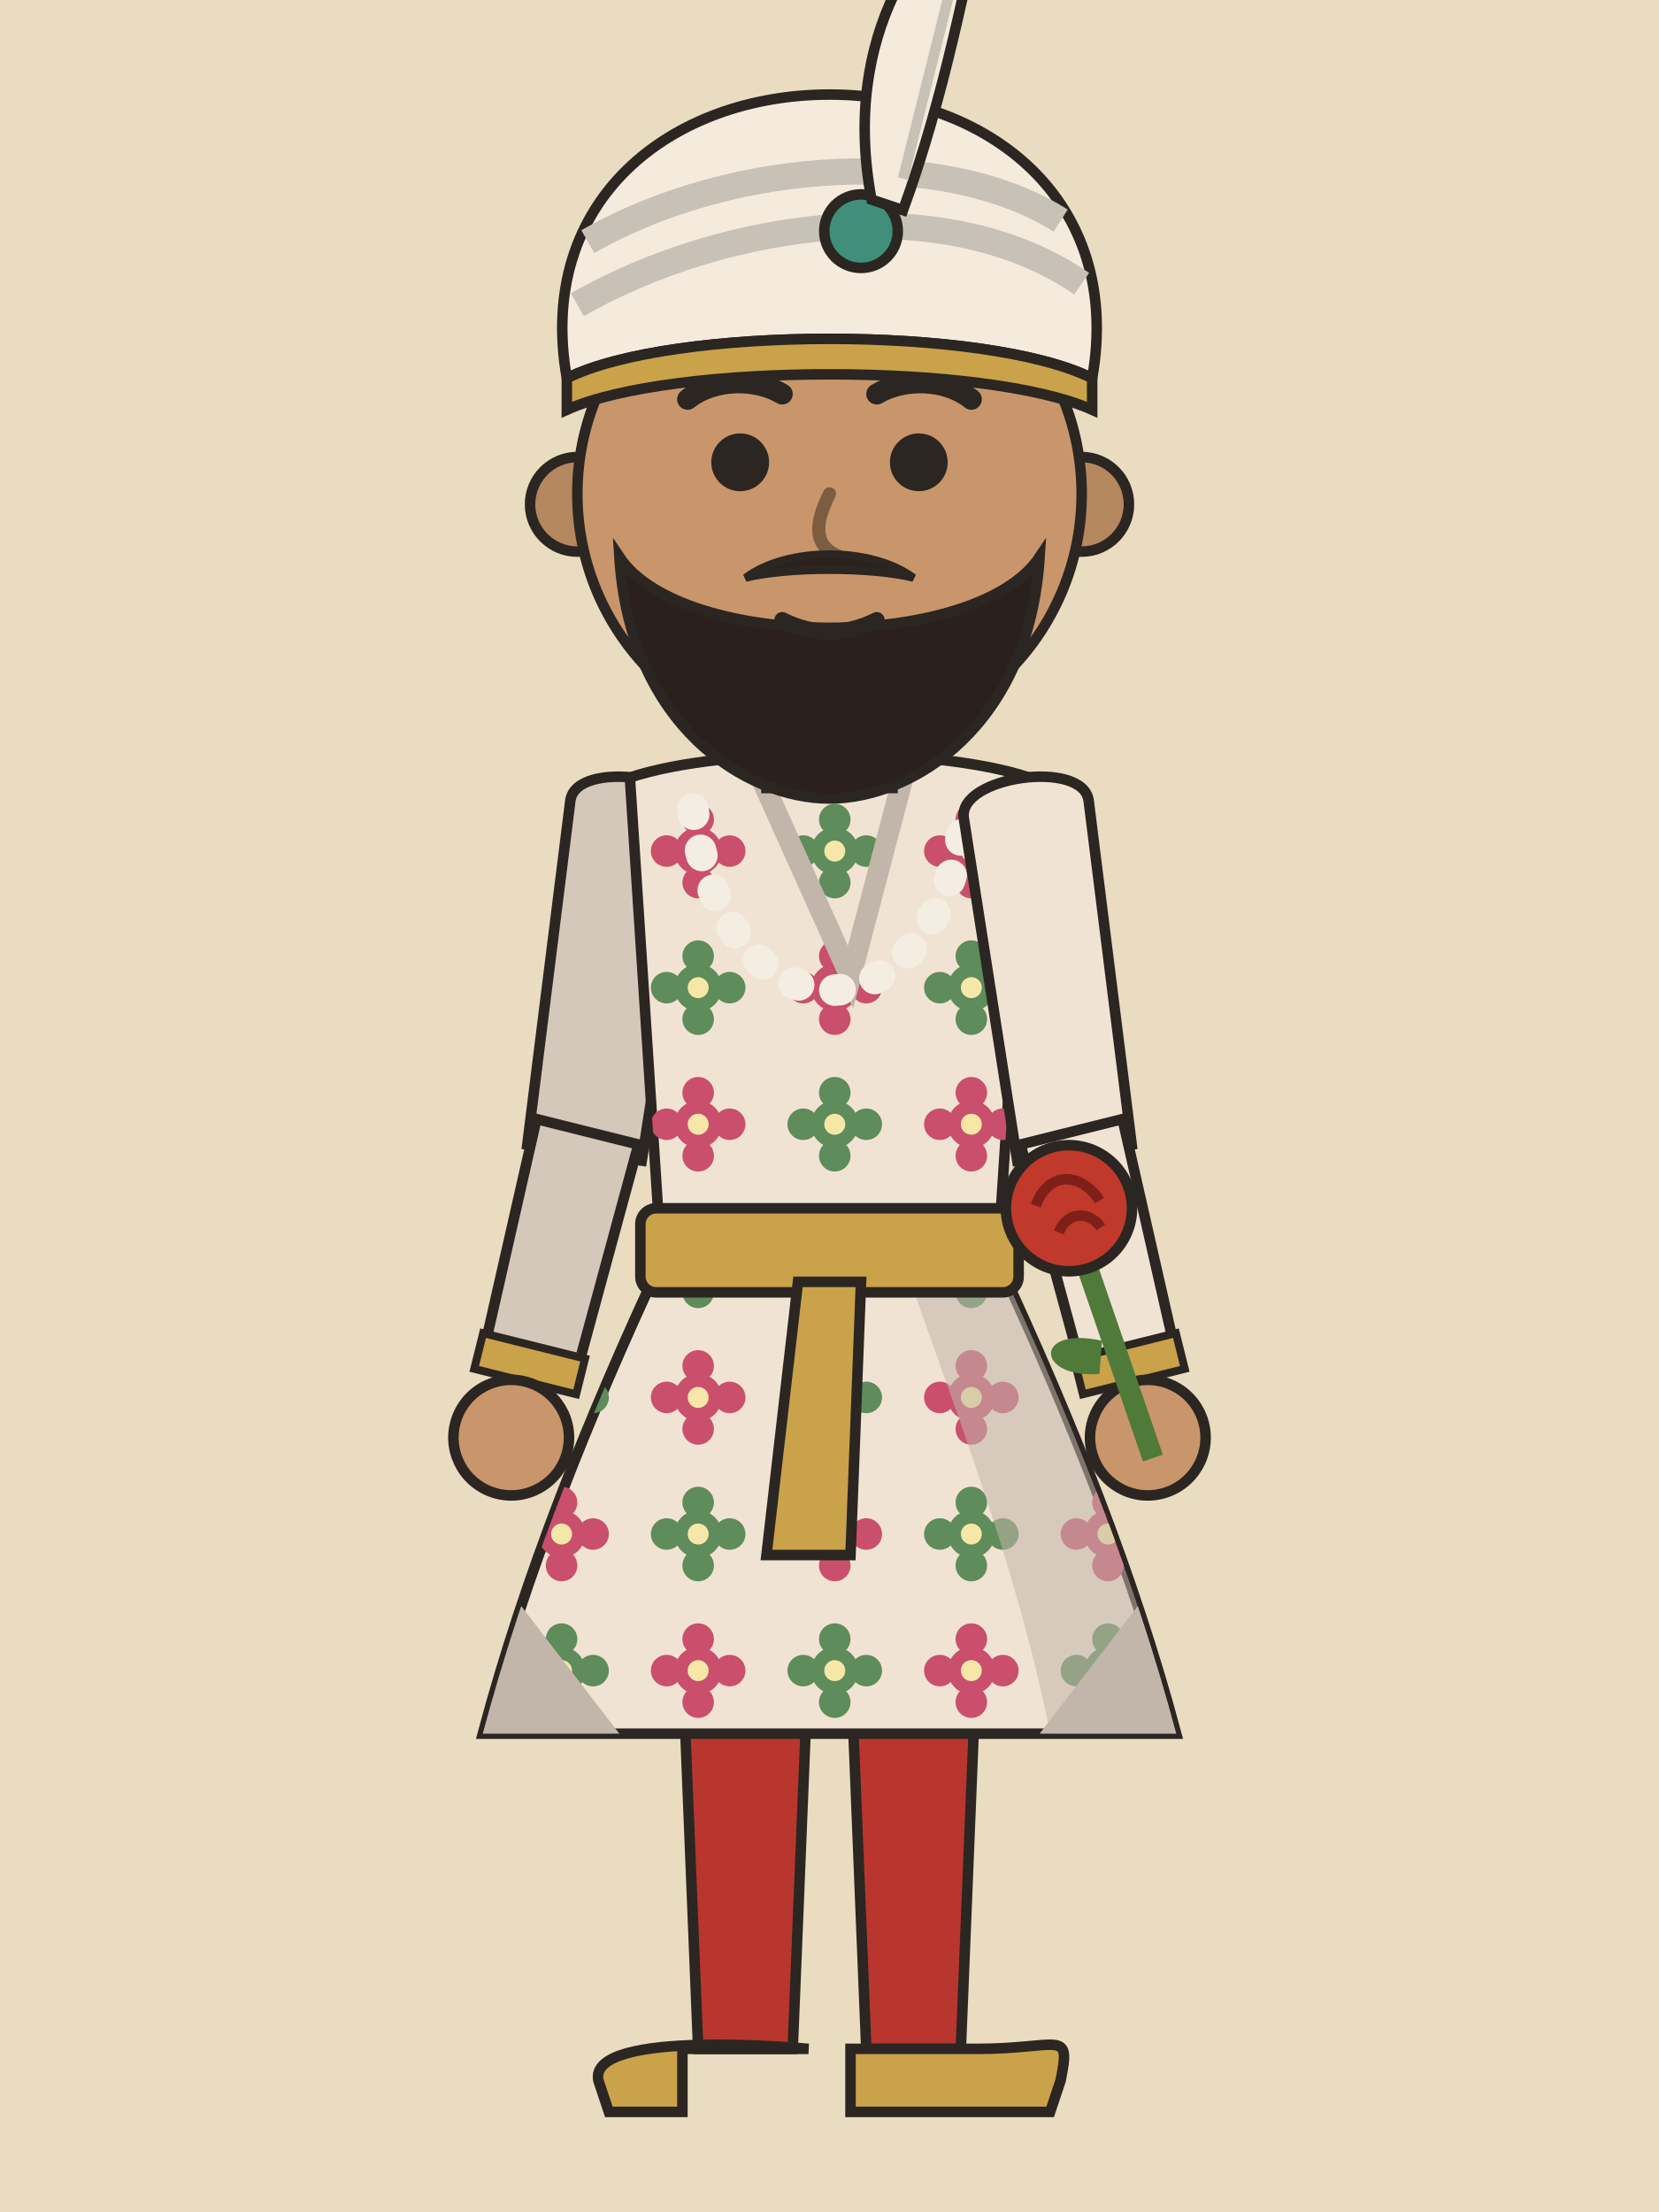
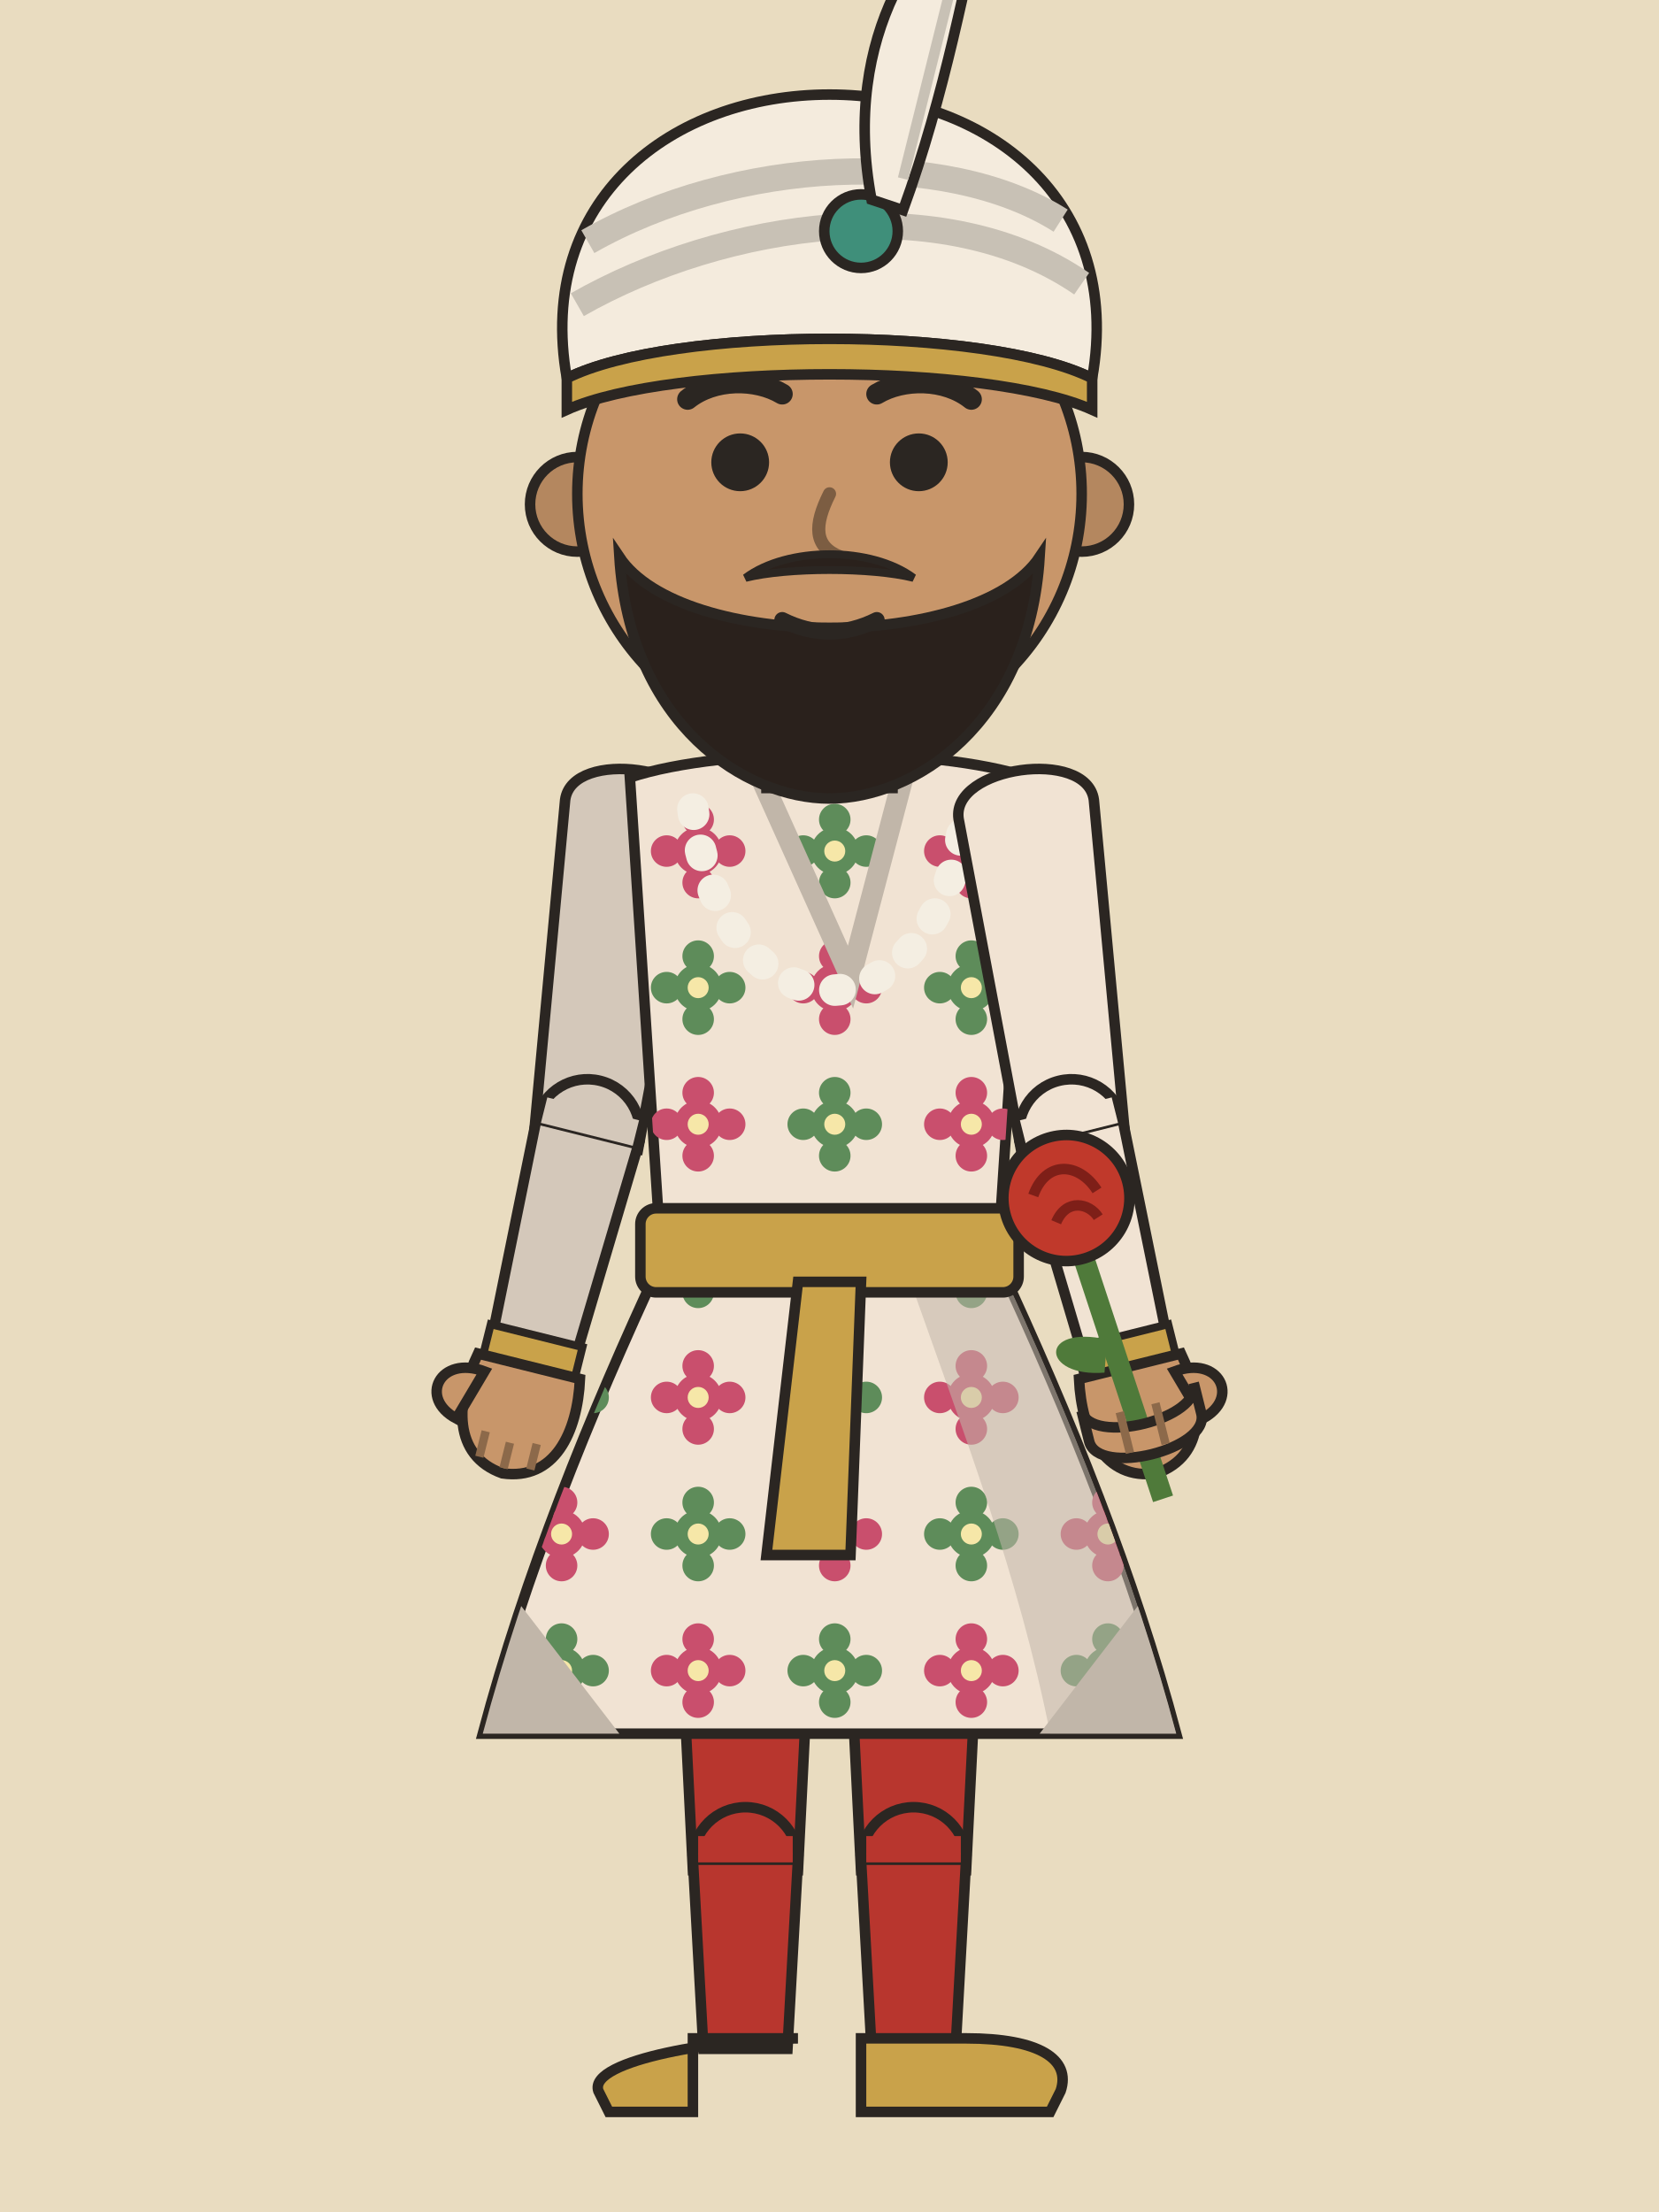
<svg xmlns="http://www.w3.org/2000/svg" viewBox="0 0 600 800" width="600" height="800">
  <rect width="600" height="800" fill="#E9DCC0" />
  <g id="muhammadShah-root" transform="translate(300,760) scale(1.9,1.9)">
    <g id="muhammadShah-walk" transform="translate(0,0)">
      <g transform="scale(1)">
        <g transform="translate(-16,-84)">
          <g id="muhammadShah-legL" transform="rotate(0)">
-             <path d="M-12,0 L12,0 L9,74 L-9,74Z" fill="#B8362E" stroke="#2B2622" stroke-width="2" />
-             <path d="M-12,74 L12,74 C12,74 -30,70 -28,80 L-26,86 L-12,86Z" fill="#C9A24A" stroke="#2B2622" stroke-width="2" />
+             <path d="M-12,0 L12,0 L10,40 L-10,40Z" fill="#B8362E" stroke="#2B2622" stroke-width="2" />
+             <g transform="translate(0,38)">
+               <g id="muhammadShah-legL-lower" transform="rotate(0)">
+                 <circle r="10" fill="#B8362E" stroke="#2B2622" stroke-width="2" />
+                 <path d="M-10,0 L10,0 L8,36 L-8,36Z" fill="#B8362E" stroke="#2B2622" stroke-width="2" />
+                 <path d="M-9,-2 L9,-2" stroke="#B8362E" stroke-width="5" />
+                 <path d="M-10,34 L10,34 C-4,34 -30,38 -28,44 L-26,48 L-10,48Z" fill="#C9A24A" stroke="#2B2622" stroke-width="2" />
+               </g>
+             </g>
          </g>
        </g>
        <g transform="translate(16,-84)">
          <g id="muhammadShah-legR" transform="rotate(0)">
-             <path d="M-12,0 L12,0 L9,74 L-9,74Z" fill="#B8362E" stroke="#2B2622" stroke-width="2" />
-             <path d="M-12,74 L12,74 C28,74 30,70 28,80 L26,86 L-12,86Z" fill="#C9A24A" stroke="#2B2622" stroke-width="2" />
+             <path d="M-12,0 L12,0 L10,40 L-10,40Z" fill="#B8362E" stroke="#2B2622" stroke-width="2" />
+             <g transform="translate(0,38)">
+               <g id="muhammadShah-legR-lower" transform="rotate(0)">
+                 <circle r="10" fill="#B8362E" stroke="#2B2622" stroke-width="2" />
+                 <path d="M-10,0 L10,0 L8,36 L-8,36Z" fill="#B8362E" stroke="#2B2622" stroke-width="2" />
+                 <path d="M-9,-2 L9,-2" stroke="#B8362E" stroke-width="5" />
+                 <path d="M-10,34 L10,34 C24,34 30,38 28,44 L26,48 L-10,48Z" fill="#C9A24A" stroke="#2B2622" stroke-width="2" />
+               </g>
+             </g>
          </g>
        </g>
        <g transform="translate(0,-84)">
          <g id="muhammadShah-body" transform="scale(1,1)">
            <g transform="translate(0,84)">
              <g transform="translate(-38,-242)">
                <g id="muhammadShah-armL-upper" transform="rotate(8)">
-                   <path d="M-12,-4 C-12,-12 12,-12 12,-4 L11,62 L-11,62Z" fill="#d4c8ba" stroke="#2B2622" stroke-width="2" />
+                   <path d="M-13,-4 C-13,-14 13,-14 13,-4 L10,60 L-10,60Z" fill="#d4c8ba" stroke="#2B2622" stroke-width="2" />
                  <g transform="translate(0,58)">
                    <g id="muhammadShah-armL-lower" transform="rotate(6)">
-                       <path d="M-10,0 L10,0 L9,48 L-9,48Z" fill="#d4c8ba" stroke="#2B2622" stroke-width="2" />
-                       <rect x="-10" y="42" width="20" height="7" fill="#C9A24A" stroke="#2B2622" stroke-width="1.5" />
-                       <circle cx="0" cy="60" r="11" fill="#C8966A" stroke="#2B2622" stroke-width="2" />
+                       <circle cx="0" cy="0" r="10" fill="#d4c8ba" stroke="#2B2622" stroke-width="2" />
+                       <path d="M-10,0 L10,0 L8,46 L-8,46Z" fill="#d4c8ba" stroke="#2B2622" stroke-width="2" />
+                       <path d="M-9,-2 L9,-2" stroke="#d4c8ba" stroke-width="5" />
+                       <rect x="-9" y="40" width="18" height="7" fill="#C9A24A" stroke="#2B2622" stroke-width="1.5" />
+                       <g transform="translate(0,46)">
+                         <g id="muhammadShah-armL-hand">
+                           <g class="hand">
+                             <path d="M-10,0 C-12,10 -10,20 0,21 C10,20 12,10 10,0Z" fill="#C8966A" stroke="#2B2622" stroke-width="2" />
+                             <path d="M-8,3 C-17,2 -19,11 -11,13Z" fill="#C8966A" stroke="#2B2622" stroke-width="2" />
+                             <path d="M-5,14 L-5,19 M0,15 L0,20 M5,14 L5,19" stroke="#8c694a" stroke-width="1.6" />
+                           </g>
+                         </g>
+                       </g>
                    </g>
                  </g>
                </g>
              </g>
              <g id="muhammadShah-torso">
                <clipPath id="muhammadShah-tclip">
                  <path d="M-38,-252 C-20,-258 20,-258 38,-252 L32,-160 C46,-130 58,-100 66,-70 L-66,-70 C-58,-100 -46,-130 -32,-160Z" />
                </clipPath>
                <path d="M-38,-252 C-20,-258 20,-258 38,-252 L32,-160 C46,-130 58,-100 66,-70 L-66,-70 C-58,-100 -46,-130 -32,-160Z" fill="#F1E3D3" stroke="#2B2622" stroke-width="2" />
                <g clip-path="url(#muhammadShah-tclip)">
                  <g transform="translate(-51,-238)">
                    <circle r="4.5" fill="#5E8C5A" />
                    <circle cx="0" cy="-6" r="3" fill="#5E8C5A" />
                    <circle cx="6" cy="0" r="3" fill="#5E8C5A" />
                    <circle cx="0" cy="6" r="3" fill="#5E8C5A" />
                    <circle cx="-6" cy="0" r="3" fill="#5E8C5A" />
                    <circle r="2" fill="#F6E7A8" />
                  </g>
                  <g transform="translate(-25,-238)">
                    <circle r="4.5" fill="#C94F6D" />
                    <circle cx="0" cy="-6" r="3" fill="#C94F6D" />
                    <circle cx="6" cy="0" r="3" fill="#C94F6D" />
                    <circle cx="0" cy="6" r="3" fill="#C94F6D" />
                    <circle cx="-6" cy="0" r="3" fill="#C94F6D" />
                    <circle r="2" fill="#F6E7A8" />
                  </g>
                  <g transform="translate(1,-238)">
                    <circle r="4.5" fill="#5E8C5A" />
                    <circle cx="0" cy="-6" r="3" fill="#5E8C5A" />
                    <circle cx="6" cy="0" r="3" fill="#5E8C5A" />
                    <circle cx="0" cy="6" r="3" fill="#5E8C5A" />
                    <circle cx="-6" cy="0" r="3" fill="#5E8C5A" />
                    <circle r="2" fill="#F6E7A8" />
                  </g>
                  <g transform="translate(27,-238)">
                    <circle r="4.5" fill="#C94F6D" />
                    <circle cx="0" cy="-6" r="3" fill="#C94F6D" />
                    <circle cx="6" cy="0" r="3" fill="#C94F6D" />
                    <circle cx="0" cy="6" r="3" fill="#C94F6D" />
                    <circle cx="-6" cy="0" r="3" fill="#C94F6D" />
                    <circle r="2" fill="#F6E7A8" />
                  </g>
                  <g transform="translate(53,-238)">
                    <circle r="4.5" fill="#5E8C5A" />
                    <circle cx="0" cy="-6" r="3" fill="#5E8C5A" />
                    <circle cx="6" cy="0" r="3" fill="#5E8C5A" />
                    <circle cx="0" cy="6" r="3" fill="#5E8C5A" />
                    <circle cx="-6" cy="0" r="3" fill="#5E8C5A" />
                    <circle r="2" fill="#F6E7A8" />
                  </g>
                  <g transform="translate(-51,-212)">
                    <circle r="4.5" fill="#C94F6D" />
                    <circle cx="0" cy="-6" r="3" fill="#C94F6D" />
                    <circle cx="6" cy="0" r="3" fill="#C94F6D" />
                    <circle cx="0" cy="6" r="3" fill="#C94F6D" />
                    <circle cx="-6" cy="0" r="3" fill="#C94F6D" />
                    <circle r="2" fill="#F6E7A8" />
                  </g>
                  <g transform="translate(-25,-212)">
                    <circle r="4.5" fill="#5E8C5A" />
                    <circle cx="0" cy="-6" r="3" fill="#5E8C5A" />
                    <circle cx="6" cy="0" r="3" fill="#5E8C5A" />
                    <circle cx="0" cy="6" r="3" fill="#5E8C5A" />
                    <circle cx="-6" cy="0" r="3" fill="#5E8C5A" />
                    <circle r="2" fill="#F6E7A8" />
                  </g>
                  <g transform="translate(1,-212)">
                    <circle r="4.5" fill="#C94F6D" />
                    <circle cx="0" cy="-6" r="3" fill="#C94F6D" />
                    <circle cx="6" cy="0" r="3" fill="#C94F6D" />
                    <circle cx="0" cy="6" r="3" fill="#C94F6D" />
                    <circle cx="-6" cy="0" r="3" fill="#C94F6D" />
                    <circle r="2" fill="#F6E7A8" />
                  </g>
                  <g transform="translate(27,-212)">
                    <circle r="4.5" fill="#5E8C5A" />
                    <circle cx="0" cy="-6" r="3" fill="#5E8C5A" />
                    <circle cx="6" cy="0" r="3" fill="#5E8C5A" />
                    <circle cx="0" cy="6" r="3" fill="#5E8C5A" />
                    <circle cx="-6" cy="0" r="3" fill="#5E8C5A" />
                    <circle r="2" fill="#F6E7A8" />
                  </g>
                  <g transform="translate(53,-212)">
                    <circle r="4.5" fill="#C94F6D" />
                    <circle cx="0" cy="-6" r="3" fill="#C94F6D" />
                    <circle cx="6" cy="0" r="3" fill="#C94F6D" />
                    <circle cx="0" cy="6" r="3" fill="#C94F6D" />
                    <circle cx="-6" cy="0" r="3" fill="#C94F6D" />
                    <circle r="2" fill="#F6E7A8" />
                  </g>
                  <g transform="translate(-51,-186)">
                    <circle r="4.5" fill="#5E8C5A" />
                    <circle cx="0" cy="-6" r="3" fill="#5E8C5A" />
                    <circle cx="6" cy="0" r="3" fill="#5E8C5A" />
                    <circle cx="0" cy="6" r="3" fill="#5E8C5A" />
                    <circle cx="-6" cy="0" r="3" fill="#5E8C5A" />
                    <circle r="2" fill="#F6E7A8" />
                  </g>
                  <g transform="translate(-25,-186)">
                    <circle r="4.5" fill="#C94F6D" />
                    <circle cx="0" cy="-6" r="3" fill="#C94F6D" />
                    <circle cx="6" cy="0" r="3" fill="#C94F6D" />
                    <circle cx="0" cy="6" r="3" fill="#C94F6D" />
                    <circle cx="-6" cy="0" r="3" fill="#C94F6D" />
                    <circle r="2" fill="#F6E7A8" />
                  </g>
                  <g transform="translate(1,-186)">
                    <circle r="4.5" fill="#5E8C5A" />
                    <circle cx="0" cy="-6" r="3" fill="#5E8C5A" />
                    <circle cx="6" cy="0" r="3" fill="#5E8C5A" />
                    <circle cx="0" cy="6" r="3" fill="#5E8C5A" />
                    <circle cx="-6" cy="0" r="3" fill="#5E8C5A" />
                    <circle r="2" fill="#F6E7A8" />
                  </g>
                  <g transform="translate(27,-186)">
                    <circle r="4.5" fill="#C94F6D" />
                    <circle cx="0" cy="-6" r="3" fill="#C94F6D" />
                    <circle cx="6" cy="0" r="3" fill="#C94F6D" />
                    <circle cx="0" cy="6" r="3" fill="#C94F6D" />
                    <circle cx="-6" cy="0" r="3" fill="#C94F6D" />
                    <circle r="2" fill="#F6E7A8" />
                  </g>
                  <g transform="translate(53,-186)">
                    <circle r="4.5" fill="#5E8C5A" />
                    <circle cx="0" cy="-6" r="3" fill="#5E8C5A" />
                    <circle cx="6" cy="0" r="3" fill="#5E8C5A" />
                    <circle cx="0" cy="6" r="3" fill="#5E8C5A" />
                    <circle cx="-6" cy="0" r="3" fill="#5E8C5A" />
                    <circle r="2" fill="#F6E7A8" />
                  </g>
                  <g transform="translate(-51,-160)">
                    <circle r="4.5" fill="#C94F6D" />
                    <circle cx="0" cy="-6" r="3" fill="#C94F6D" />
                    <circle cx="6" cy="0" r="3" fill="#C94F6D" />
                    <circle cx="0" cy="6" r="3" fill="#C94F6D" />
                    <circle cx="-6" cy="0" r="3" fill="#C94F6D" />
                    <circle r="2" fill="#F6E7A8" />
                  </g>
                  <g transform="translate(-25,-160)">
                    <circle r="4.5" fill="#5E8C5A" />
                    <circle cx="0" cy="-6" r="3" fill="#5E8C5A" />
                    <circle cx="6" cy="0" r="3" fill="#5E8C5A" />
                    <circle cx="0" cy="6" r="3" fill="#5E8C5A" />
                    <circle cx="-6" cy="0" r="3" fill="#5E8C5A" />
                    <circle r="2" fill="#F6E7A8" />
                  </g>
                  <g transform="translate(1,-160)">
                    <circle r="4.5" fill="#C94F6D" />
                    <circle cx="0" cy="-6" r="3" fill="#C94F6D" />
                    <circle cx="6" cy="0" r="3" fill="#C94F6D" />
                    <circle cx="0" cy="6" r="3" fill="#C94F6D" />
                    <circle cx="-6" cy="0" r="3" fill="#C94F6D" />
                    <circle r="2" fill="#F6E7A8" />
                  </g>
                  <g transform="translate(27,-160)">
                    <circle r="4.5" fill="#5E8C5A" />
                    <circle cx="0" cy="-6" r="3" fill="#5E8C5A" />
                    <circle cx="6" cy="0" r="3" fill="#5E8C5A" />
                    <circle cx="0" cy="6" r="3" fill="#5E8C5A" />
                    <circle cx="-6" cy="0" r="3" fill="#5E8C5A" />
                    <circle r="2" fill="#F6E7A8" />
                  </g>
                  <g transform="translate(53,-160)">
                    <circle r="4.5" fill="#C94F6D" />
                    <circle cx="0" cy="-6" r="3" fill="#C94F6D" />
                    <circle cx="6" cy="0" r="3" fill="#C94F6D" />
                    <circle cx="0" cy="6" r="3" fill="#C94F6D" />
                    <circle cx="-6" cy="0" r="3" fill="#C94F6D" />
                    <circle r="2" fill="#F6E7A8" />
                  </g>
                  <g transform="translate(-51,-134)">
                    <circle r="4.5" fill="#5E8C5A" />
                    <circle cx="0" cy="-6" r="3" fill="#5E8C5A" />
                    <circle cx="6" cy="0" r="3" fill="#5E8C5A" />
                    <circle cx="0" cy="6" r="3" fill="#5E8C5A" />
                    <circle cx="-6" cy="0" r="3" fill="#5E8C5A" />
                    <circle r="2" fill="#F6E7A8" />
                  </g>
                  <g transform="translate(-25,-134)">
                    <circle r="4.5" fill="#C94F6D" />
                    <circle cx="0" cy="-6" r="3" fill="#C94F6D" />
                    <circle cx="6" cy="0" r="3" fill="#C94F6D" />
                    <circle cx="0" cy="6" r="3" fill="#C94F6D" />
                    <circle cx="-6" cy="0" r="3" fill="#C94F6D" />
                    <circle r="2" fill="#F6E7A8" />
                  </g>
                  <g transform="translate(1,-134)">
                    <circle r="4.5" fill="#5E8C5A" />
                    <circle cx="0" cy="-6" r="3" fill="#5E8C5A" />
                    <circle cx="6" cy="0" r="3" fill="#5E8C5A" />
                    <circle cx="0" cy="6" r="3" fill="#5E8C5A" />
                    <circle cx="-6" cy="0" r="3" fill="#5E8C5A" />
                    <circle r="2" fill="#F6E7A8" />
                  </g>
                  <g transform="translate(27,-134)">
                    <circle r="4.5" fill="#C94F6D" />
                    <circle cx="0" cy="-6" r="3" fill="#C94F6D" />
                    <circle cx="6" cy="0" r="3" fill="#C94F6D" />
                    <circle cx="0" cy="6" r="3" fill="#C94F6D" />
                    <circle cx="-6" cy="0" r="3" fill="#C94F6D" />
                    <circle r="2" fill="#F6E7A8" />
                  </g>
                  <g transform="translate(53,-134)">
                    <circle r="4.5" fill="#5E8C5A" />
                    <circle cx="0" cy="-6" r="3" fill="#5E8C5A" />
                    <circle cx="6" cy="0" r="3" fill="#5E8C5A" />
                    <circle cx="0" cy="6" r="3" fill="#5E8C5A" />
                    <circle cx="-6" cy="0" r="3" fill="#5E8C5A" />
                    <circle r="2" fill="#F6E7A8" />
                  </g>
                  <g transform="translate(-51,-108)">
                    <circle r="4.5" fill="#C94F6D" />
                    <circle cx="0" cy="-6" r="3" fill="#C94F6D" />
                    <circle cx="6" cy="0" r="3" fill="#C94F6D" />
                    <circle cx="0" cy="6" r="3" fill="#C94F6D" />
                    <circle cx="-6" cy="0" r="3" fill="#C94F6D" />
                    <circle r="2" fill="#F6E7A8" />
                  </g>
                  <g transform="translate(-25,-108)">
                    <circle r="4.5" fill="#5E8C5A" />
                    <circle cx="0" cy="-6" r="3" fill="#5E8C5A" />
                    <circle cx="6" cy="0" r="3" fill="#5E8C5A" />
                    <circle cx="0" cy="6" r="3" fill="#5E8C5A" />
                    <circle cx="-6" cy="0" r="3" fill="#5E8C5A" />
                    <circle r="2" fill="#F6E7A8" />
                  </g>
                  <g transform="translate(1,-108)">
                    <circle r="4.5" fill="#C94F6D" />
                    <circle cx="0" cy="-6" r="3" fill="#C94F6D" />
                    <circle cx="6" cy="0" r="3" fill="#C94F6D" />
                    <circle cx="0" cy="6" r="3" fill="#C94F6D" />
                    <circle cx="-6" cy="0" r="3" fill="#C94F6D" />
                    <circle r="2" fill="#F6E7A8" />
                  </g>
                  <g transform="translate(27,-108)">
                    <circle r="4.5" fill="#5E8C5A" />
                    <circle cx="0" cy="-6" r="3" fill="#5E8C5A" />
                    <circle cx="6" cy="0" r="3" fill="#5E8C5A" />
                    <circle cx="0" cy="6" r="3" fill="#5E8C5A" />
                    <circle cx="-6" cy="0" r="3" fill="#5E8C5A" />
                    <circle r="2" fill="#F6E7A8" />
                  </g>
                  <g transform="translate(53,-108)">
                    <circle r="4.5" fill="#C94F6D" />
                    <circle cx="0" cy="-6" r="3" fill="#C94F6D" />
                    <circle cx="6" cy="0" r="3" fill="#C94F6D" />
                    <circle cx="0" cy="6" r="3" fill="#C94F6D" />
                    <circle cx="-6" cy="0" r="3" fill="#C94F6D" />
                    <circle r="2" fill="#F6E7A8" />
                  </g>
                  <g transform="translate(-51,-82)">
                    <circle r="4.5" fill="#5E8C5A" />
                    <circle cx="0" cy="-6" r="3" fill="#5E8C5A" />
                    <circle cx="6" cy="0" r="3" fill="#5E8C5A" />
                    <circle cx="0" cy="6" r="3" fill="#5E8C5A" />
                    <circle cx="-6" cy="0" r="3" fill="#5E8C5A" />
                    <circle r="2" fill="#F6E7A8" />
                  </g>
                  <g transform="translate(-25,-82)">
                    <circle r="4.5" fill="#C94F6D" />
                    <circle cx="0" cy="-6" r="3" fill="#C94F6D" />
                    <circle cx="6" cy="0" r="3" fill="#C94F6D" />
                    <circle cx="0" cy="6" r="3" fill="#C94F6D" />
                    <circle cx="-6" cy="0" r="3" fill="#C94F6D" />
                    <circle r="2" fill="#F6E7A8" />
                  </g>
                  <g transform="translate(1,-82)">
                    <circle r="4.5" fill="#5E8C5A" />
                    <circle cx="0" cy="-6" r="3" fill="#5E8C5A" />
                    <circle cx="6" cy="0" r="3" fill="#5E8C5A" />
                    <circle cx="0" cy="6" r="3" fill="#5E8C5A" />
                    <circle cx="-6" cy="0" r="3" fill="#5E8C5A" />
                    <circle r="2" fill="#F6E7A8" />
                  </g>
                  <g transform="translate(27,-82)">
                    <circle r="4.5" fill="#C94F6D" />
                    <circle cx="0" cy="-6" r="3" fill="#C94F6D" />
                    <circle cx="6" cy="0" r="3" fill="#C94F6D" />
                    <circle cx="0" cy="6" r="3" fill="#C94F6D" />
                    <circle cx="-6" cy="0" r="3" fill="#C94F6D" />
                    <circle r="2" fill="#F6E7A8" />
                  </g>
                  <g transform="translate(53,-82)">
                    <circle r="4.5" fill="#5E8C5A" />
                    <circle cx="0" cy="-6" r="3" fill="#5E8C5A" />
                    <circle cx="6" cy="0" r="3" fill="#5E8C5A" />
                    <circle cx="0" cy="6" r="3" fill="#5E8C5A" />
                    <circle cx="-6" cy="0" r="3" fill="#5E8C5A" />
                    <circle r="2" fill="#F6E7A8" />
                  </g>
                  <path d="M-66,-70 L-60,-96 L-40,-70Z M66,-70 L60,-96 L40,-70Z" fill="#c1b6a9" />
                  <path d="M14,-160 C26,-126 36,-100 42,-70 L66,-70 C58,-100 46,-130 32,-160Z" fill="#c1b6a9" opacity="0.55" />
                </g>
                <path d="M-14,-254 L4,-214 L14,-252" fill="none" stroke="#c1b6a9" stroke-width="4" />
                <rect x="-36" y="-170" width="72" height="16" rx="3" fill="#C9A24A" stroke="#2B2622" stroke-width="2" />
                <path d="M-6,-156 L-12,-104 L4,-104 L6,-156Z" fill="#C9A24A" stroke="#2B2622" stroke-width="2" />
                <path d="M-26,-246 C-20,-200 20,-200 26,-246" fill="none" stroke="#F4EEE2" stroke-width="6" stroke-dasharray="1 7" stroke-linecap="round" />
              </g>
              <g transform="translate(0,-254)">
                <g id="muhammadShah-head" transform="rotate(0)">
                  <rect x="-12" y="-14" width="24" height="18" fill="#aa805a" stroke="#2B2622" stroke-width="2" />
                  <circle cx="-48" cy="-50" r="9" fill="#b4875f" stroke="#2B2622" stroke-width="2" />
                  <circle cx="48" cy="-50" r="9" fill="#b4875f" stroke="#2B2622" stroke-width="2" />
                  <circle cx="0" cy="-52" r="48" fill="#C8966A" stroke="#2B2622" stroke-width="2" />
                  <path d="M-40,-40 C-38,-8 -16,6 0,6 C16,6 38,-8 40,-40 C28,-22 -28,-22 -40,-40Z" fill="#2A211C" stroke="#2B2622" stroke-width="2" />
                  <g id="muhammadShah-eyes">
                    <g id="muhammadShah-eyes-open">
                      <circle cx="-17" cy="-58" r="5.5" fill="#2B2622" />
                      <circle cx="17" cy="-58" r="5.5" fill="#2B2622" />
                    </g>
                    <g id="muhammadShah-eyes-shut" opacity="0">
                      <path d="M-23,-58 L-11,-58 M11,-58 L23,-58" stroke="#2B2622" stroke-width="3" stroke-linecap="round" />
                    </g>
                  </g>
                  <g id="muhammadShah-brows" transform="translate(0,0)">
                    <path d="M-27,-70 C-22,-74 -14,-74 -9,-71" stroke="#2B2622" stroke-width="4" stroke-linecap="round" fill="none" />
                    <path d="M9,-71 C14,-74 22,-74 27,-70" stroke="#2B2622" stroke-width="4" stroke-linecap="round" fill="none" />
                  </g>
                  <path d="M0,-52 C-3,-46 -3,-42 2,-40" stroke="#7c5d42" stroke-width="2.5" fill="none" stroke-linecap="round" />
                  <path d="M-16,-36 C-8,-42 8,-42 16,-36 C8,-38 -8,-38 -16,-36Z" fill="#2A211C" stroke="#2B2622" stroke-width="1.5" />
                  <g id="muhammadShah-mouth">
                    <path id="muhammadShah-m0" d="M-9,-28 C-3,-25 3,-25 9,-28" stroke="#2B2622" stroke-width="3" fill="none" stroke-linecap="round" />
                    <ellipse id="muhammadShah-m1" cx="0" cy="-27" rx="7" ry="4" fill="#5A2A24" stroke="#2B2622" stroke-width="1.5" opacity="0" />
                    <ellipse id="muhammadShah-m2" cx="0" cy="-26" rx="8" ry="8" fill="#5A2A24" stroke="#2B2622" stroke-width="1.5" opacity="0" />
                  </g>
                  <g id="muhammadShah-hat">
                    <path d="M-50,-74 C-56,-108 -30,-128 0,-128 C30,-128 56,-108 50,-74 C30,-84 -30,-84 -50,-74Z" fill="#F4EBDD" stroke="#2B2622" stroke-width="2" />
                    <path d="M-48,-88 C-20,-104 22,-110 48,-92" fill="none" stroke="#c8c1b5" stroke-width="5" />
                    <path d="M-46,-100 C-18,-116 22,-118 44,-104" fill="none" stroke="#c8c1b5" stroke-width="5" />
                    <path d="M-50,-74 C-30,-84 30,-84 50,-74 L50,-68 C30,-77 -30,-77 -50,-68Z" fill="#C9A24A" stroke="#2B2622" stroke-width="2" />
                    <circle cx="6" cy="-102" r="7" fill="#3F8F7A" stroke="#2B2622" stroke-width="2" />
                    <path d="M8,-108 C2,-140 18,-160 30,-168 C26,-150 22,-128 14,-106Z" fill="#F4EBDD" stroke="#2B2622" stroke-width="2" />
                    <path d="M14,-112 L26,-160" stroke="#c8c1b5" stroke-width="2" />
                  </g>
                </g>
              </g>
              <g transform="translate(38,-242)">
                <g id="muhammadShah-armR-upper" transform="rotate(-8)">
-                   <path d="M-12,-4 C-12,-12 12,-12 12,-4 L11,62 L-11,62Z" fill="#f1e3d3" stroke="#2B2622" stroke-width="2" />
+                   <path d="M-13,-4 C-13,-14 13,-14 13,-4 L10,60 L-10,60Z" fill="#f1e3d3" stroke="#2B2622" stroke-width="2" />
                  <g transform="translate(0,58)">
                    <g id="muhammadShah-armR-lower" transform="rotate(-6)">
-                       <path d="M-10,0 L10,0 L9,48 L-9,48Z" fill="#f1e3d3" stroke="#2B2622" stroke-width="2" />
-                       <rect x="-10" y="42" width="20" height="7" fill="#C9A24A" stroke="#2B2622" stroke-width="1.5" />
-                       <circle cx="0" cy="60" r="11" fill="#C8966A" stroke="#2B2622" stroke-width="2" />
-                       <g transform="translate(0,64)">
-                         <path d="M0,0 L-4,-46" stroke="#4F7A3A" stroke-width="4" />
-                         <path d="M-4,-24 C-16,-30 -18,-20 -6,-18Z" fill="#4F7A3A" />
-                         <g transform="translate(-4,-50)">
+                       <circle cx="0" cy="0" r="10" fill="#f1e3d3" stroke="#2B2622" stroke-width="2" />
+                       <path d="M-10,0 L10,0 L8,46 L-8,46Z" fill="#f1e3d3" stroke="#2B2622" stroke-width="2" />
+                       <path d="M-9,-2 L9,-2" stroke="#f1e3d3" stroke-width="5" />
+                       <rect x="-9" y="40" width="18" height="7" fill="#C9A24A" stroke="#2B2622" stroke-width="1.5" />
+                       <g transform="translate(0,46)">
+                         <g id="muhammadShah-armR-hand">
+                           <g class="hand">
+                             <path d="M-10,0 C-12,10 -10,20 0,21 C10,20 12,10 10,0Z" fill="#C8966A" stroke="#2B2622" stroke-width="2" />
+                             <path d="M8,3 C17,2 19,11 11,13Z" fill="#C8966A" stroke="#2B2622" stroke-width="2" />
+                           </g>
+                         </g>
+                       </g>
+                       <g transform="translate(0,58)">
+                         <path d="M0,14 L-4,-40" stroke="#4F7A3A" stroke-width="4" />
+                         <path d="M-3,-18 C-15,-24 -17,-14 -5,-12Z" fill="#4F7A3A" />
+                         <g transform="translate(-4,-46)">
                          <circle r="12" fill="#C0392B" stroke="#2B2622" stroke-width="2" />
                          <path d="M-6,-2 C-2,-8 4,-6 6,0 M-3,4 C0,0 4,2 5,5" stroke="#7E1F18" stroke-width="2" fill="none" />
                        </g>
+                       </g>
+                       <g transform="translate(0,46)">
+                         <path d="M-11,6 C-11,13 11,13 11,6 L11,12 C11,19 -11,19 -11,12Z" fill="#C8966A" stroke="#2B2622" stroke-width="2" />
+                         <path d="M-4,8 L-4,16 M3,8 L3,16" stroke="#8c694a" stroke-width="1.6" />
                      </g>
                    </g>
                  </g>
                </g>
              </g>
            </g>
          </g>
        </g>
      </g>
    </g>
  </g>
</svg>
